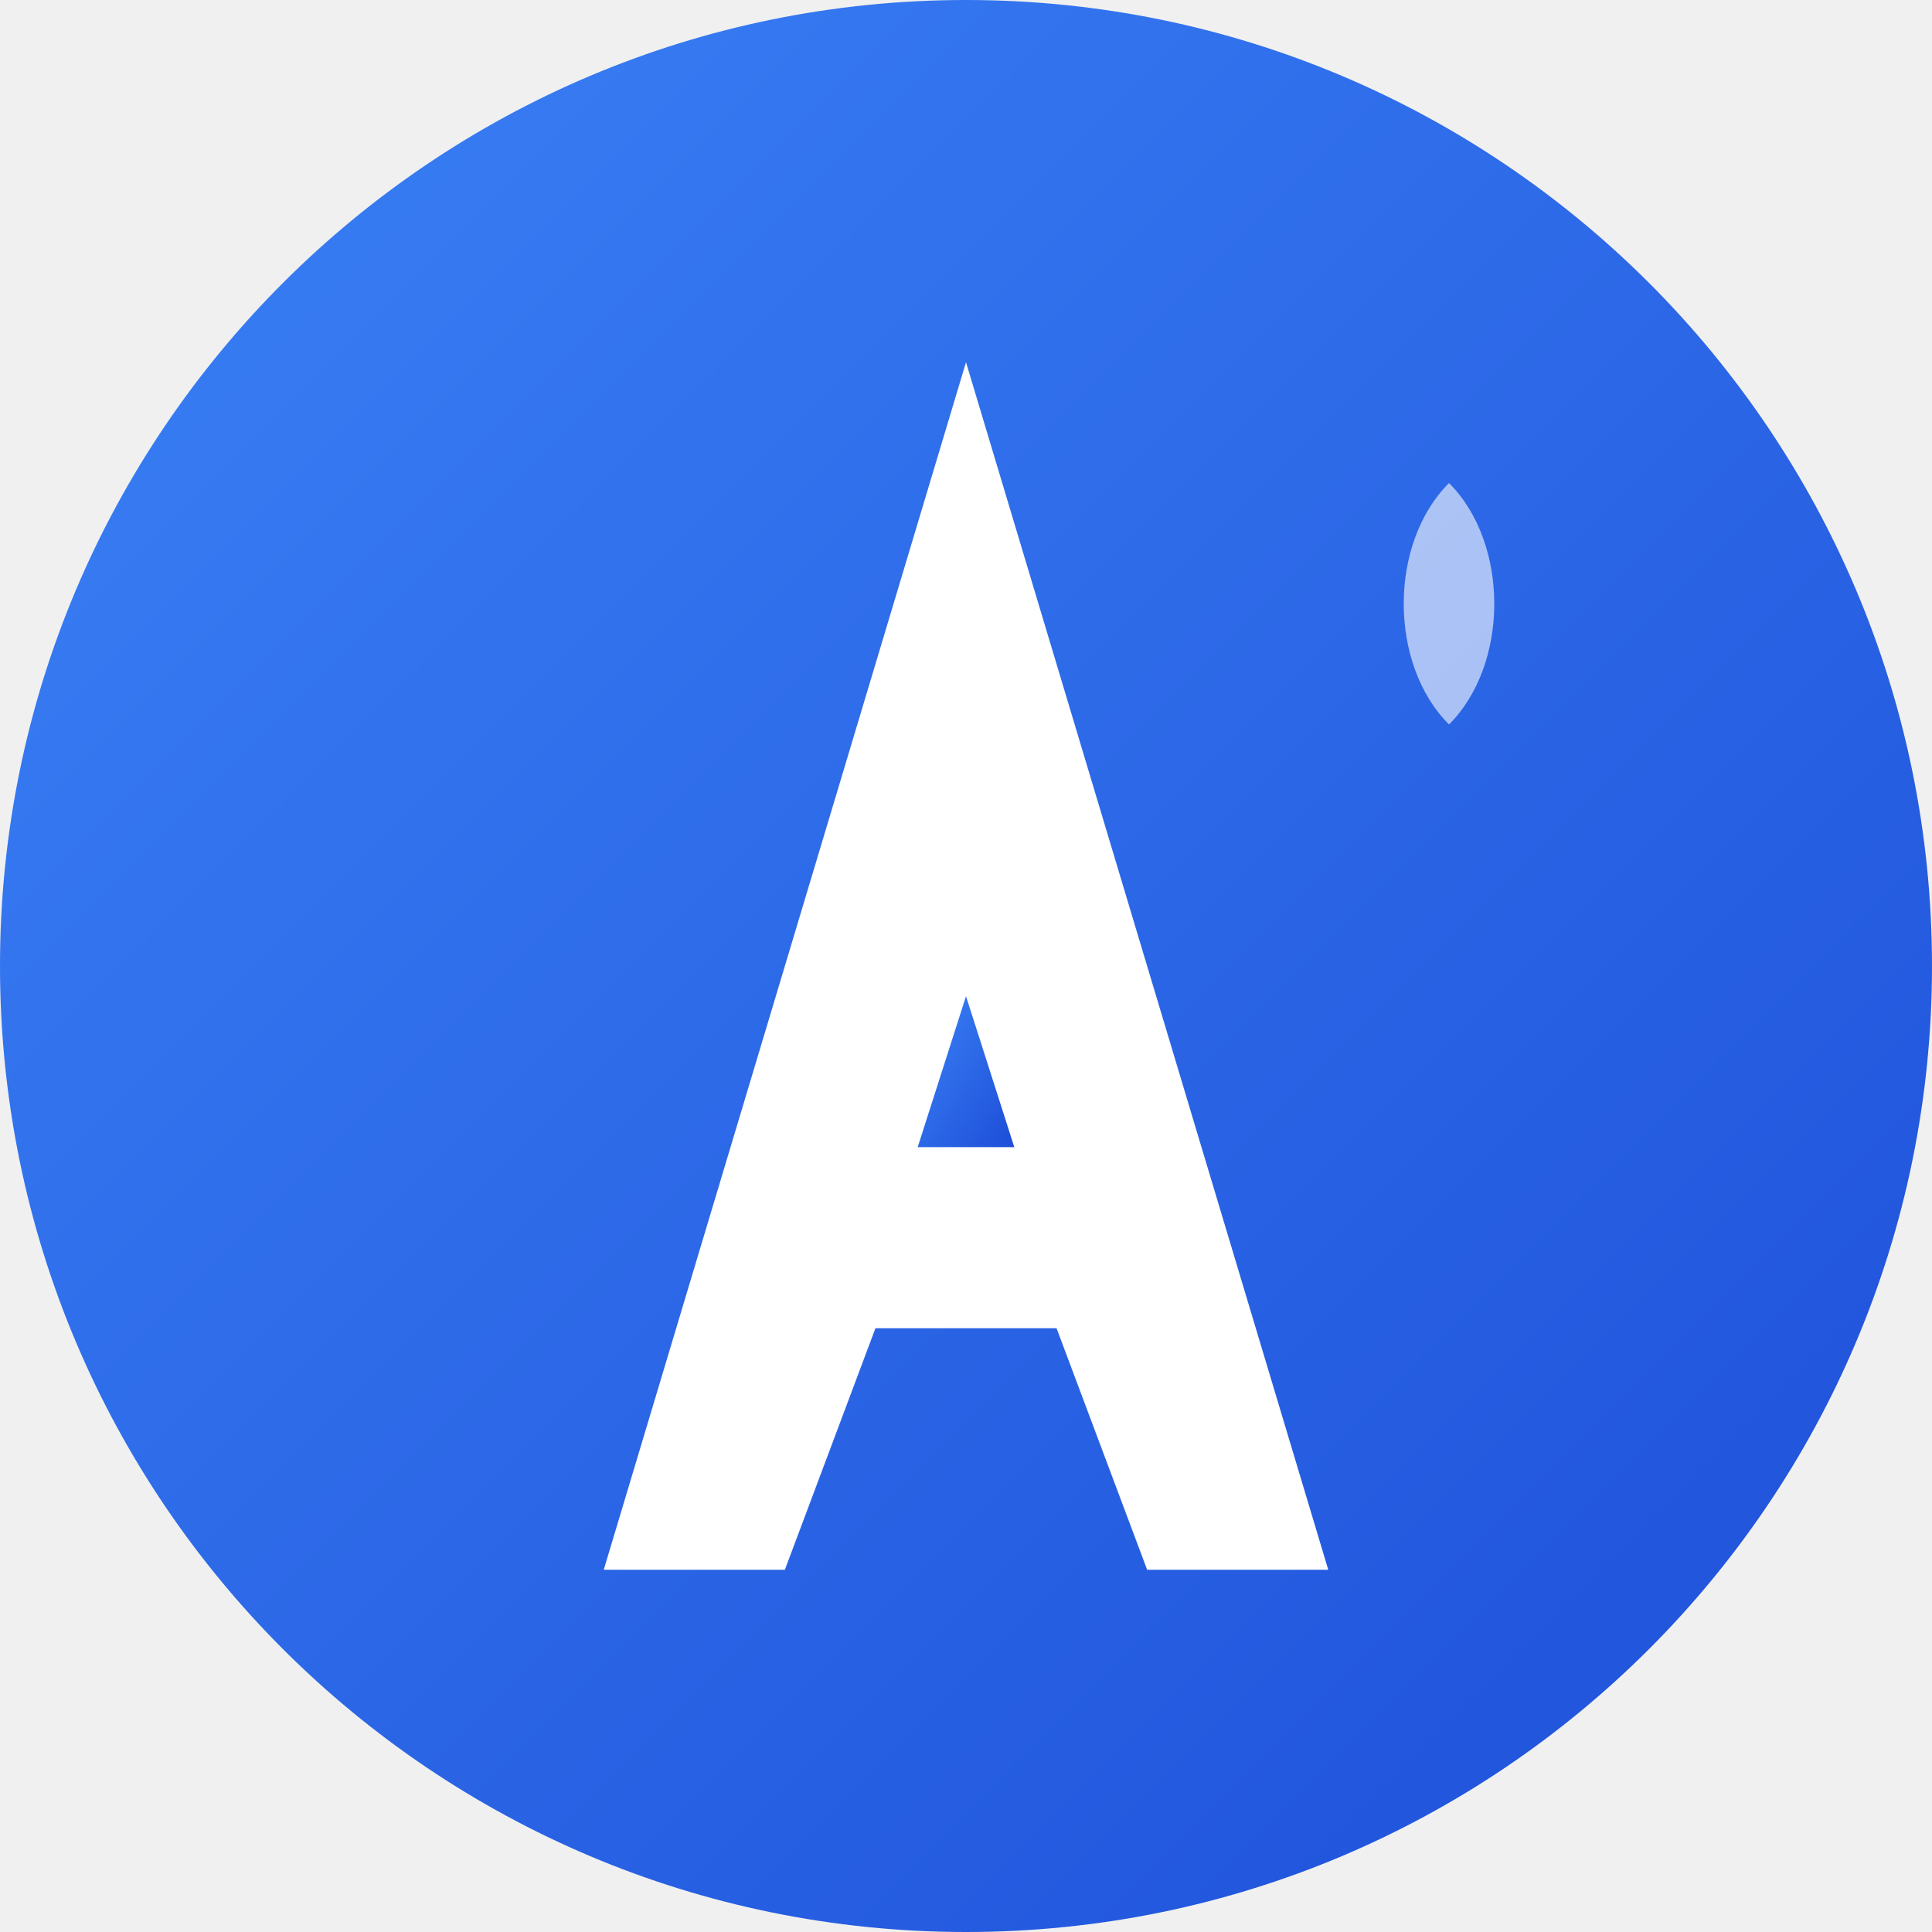
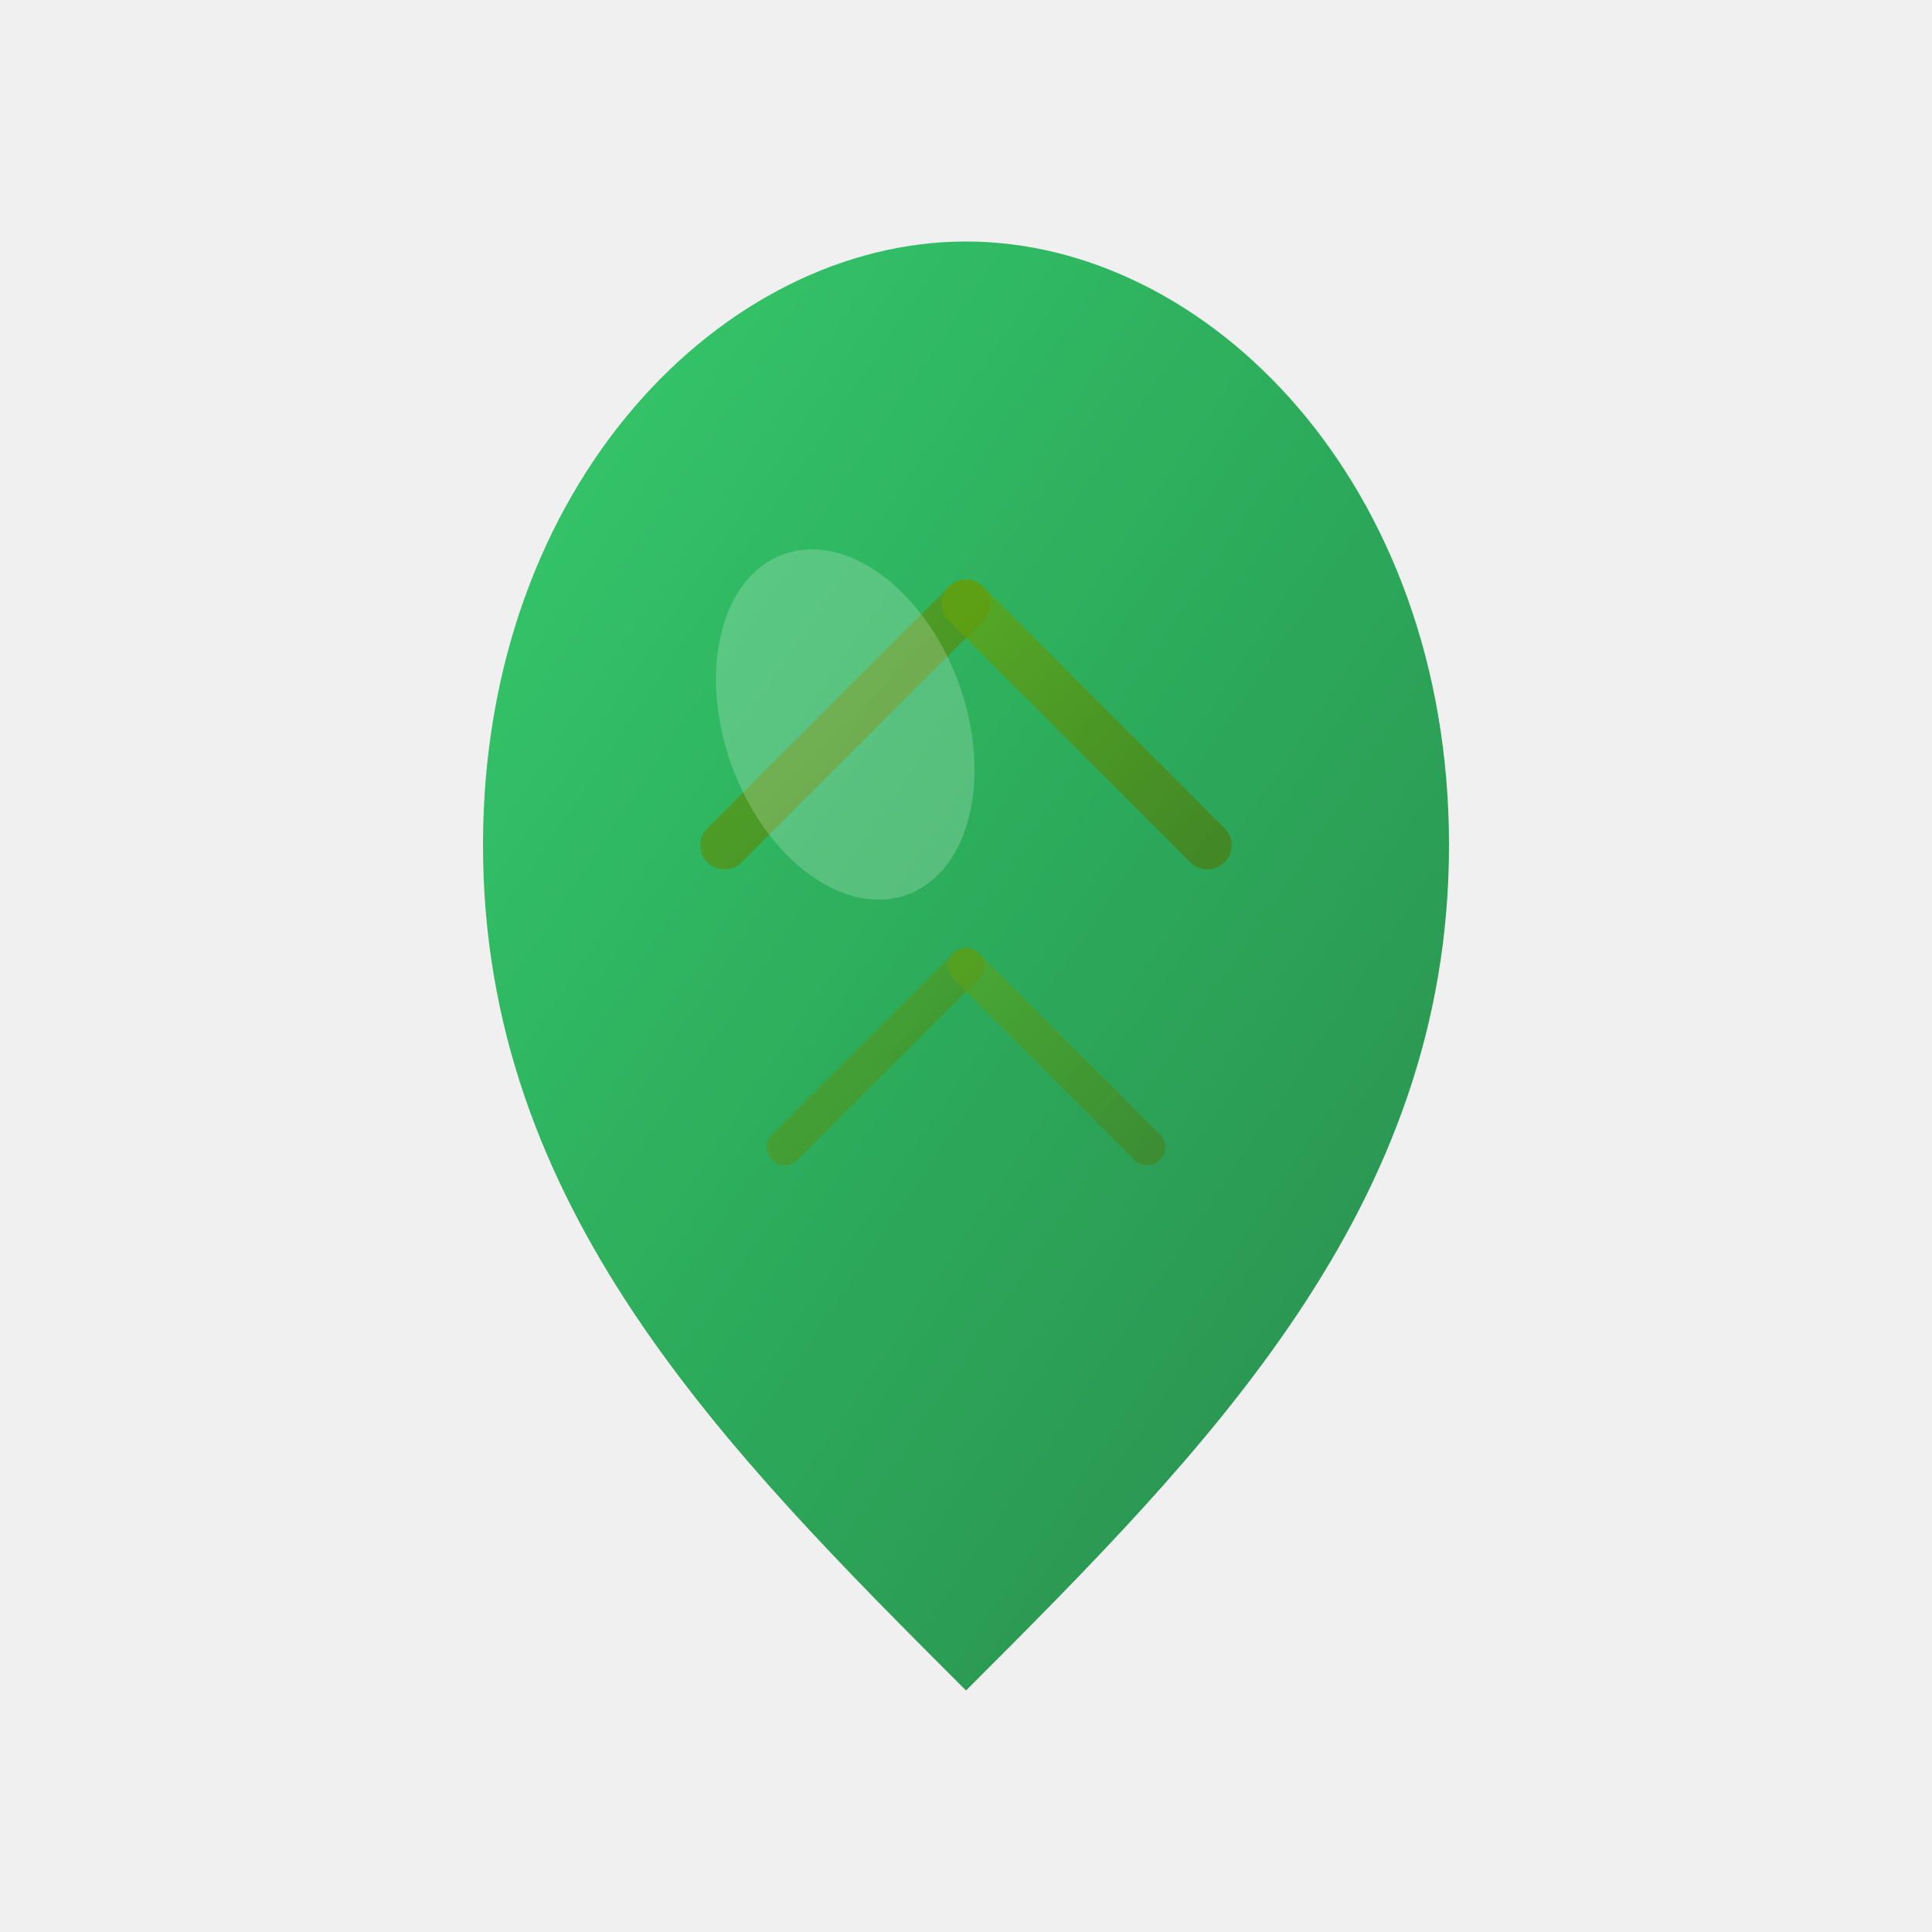
<svg xmlns="http://www.w3.org/2000/svg" width="32" height="32" viewBox="0 0 32 32" fill="none">
-   <circle cx="16" cy="16" r="16" fill="url(#gradient)" />
-   <path d="M16 6L22 26H19L17.5 22H14.5L13 26H10L16 6Z" fill="white" />
-   <path d="M15.2 19H16.8L16 16.5L15.2 19Z" fill="url(#gradient)" />
-   <path d="M24 8C25 9 25 11 24 12C23 11 23 9 24 8Z" fill="rgba(255,255,255,0.6)" />
  <defs>
-     <linearGradient id="gradient" x1="0%" y1="0%" x2="100%" y2="100%">
-       <stop offset="0%" style="stop-color:#3B82F6;stop-opacity:1" />
-       <stop offset="100%" style="stop-color:#1D4ED8;stop-opacity:1" />
+     <linearGradient id="leafGradient" x1="0%" y1="0%" x2="100%" y2="100%">
+       <stop offset="0%" style="stop-color:#22c55e;stop-opacity:1" />
+       <stop offset="50%" style="stop-color:#16a34a;stop-opacity:1" />
+       <stop offset="100%" style="stop-color:#15803d;stop-opacity:1" />
+     </linearGradient>
+     <linearGradient id="stemGradient" x1="0%" y1="0%" x2="100%" y2="100%">
+       <stop offset="0%" style="stop-color:#65a30d;stop-opacity:1" />
+       <stop offset="100%" style="stop-color:#4d7c0f;stop-opacity:1" />
    </linearGradient>
  </defs>
+   <path d="M16 4C12 4 8 8 8 14C8 20 12 24 16 28C20 24 24 20 24 14C24 8 20 4 16 4Z" fill="url(#leafGradient)" opacity="0.9" />
+   <path d="M16 6L16 26" stroke="url(#stemGradient)" stroke-width="1.5" stroke-linecap="round" />
+   <path d="M16 10L12 14" stroke="url(#stemGradient)" stroke-width="0.8" stroke-linecap="round" opacity="0.7" />
+   <path d="M16 10L20 14" stroke="url(#stemGradient)" stroke-width="0.8" stroke-linecap="round" opacity="0.7" />
+   <path d="M16 16L13 19" stroke="url(#stemGradient)" stroke-width="0.6" stroke-linecap="round" opacity="0.5" />
+   <path d="M16 16L19 19" stroke="url(#stemGradient)" stroke-width="0.6" stroke-linecap="round" opacity="0.5" />
+   <ellipse cx="14" cy="12" rx="2" ry="3" fill="rgba(255,255,255,0.2)" transform="rotate(-20 14 12)" />
</svg>
